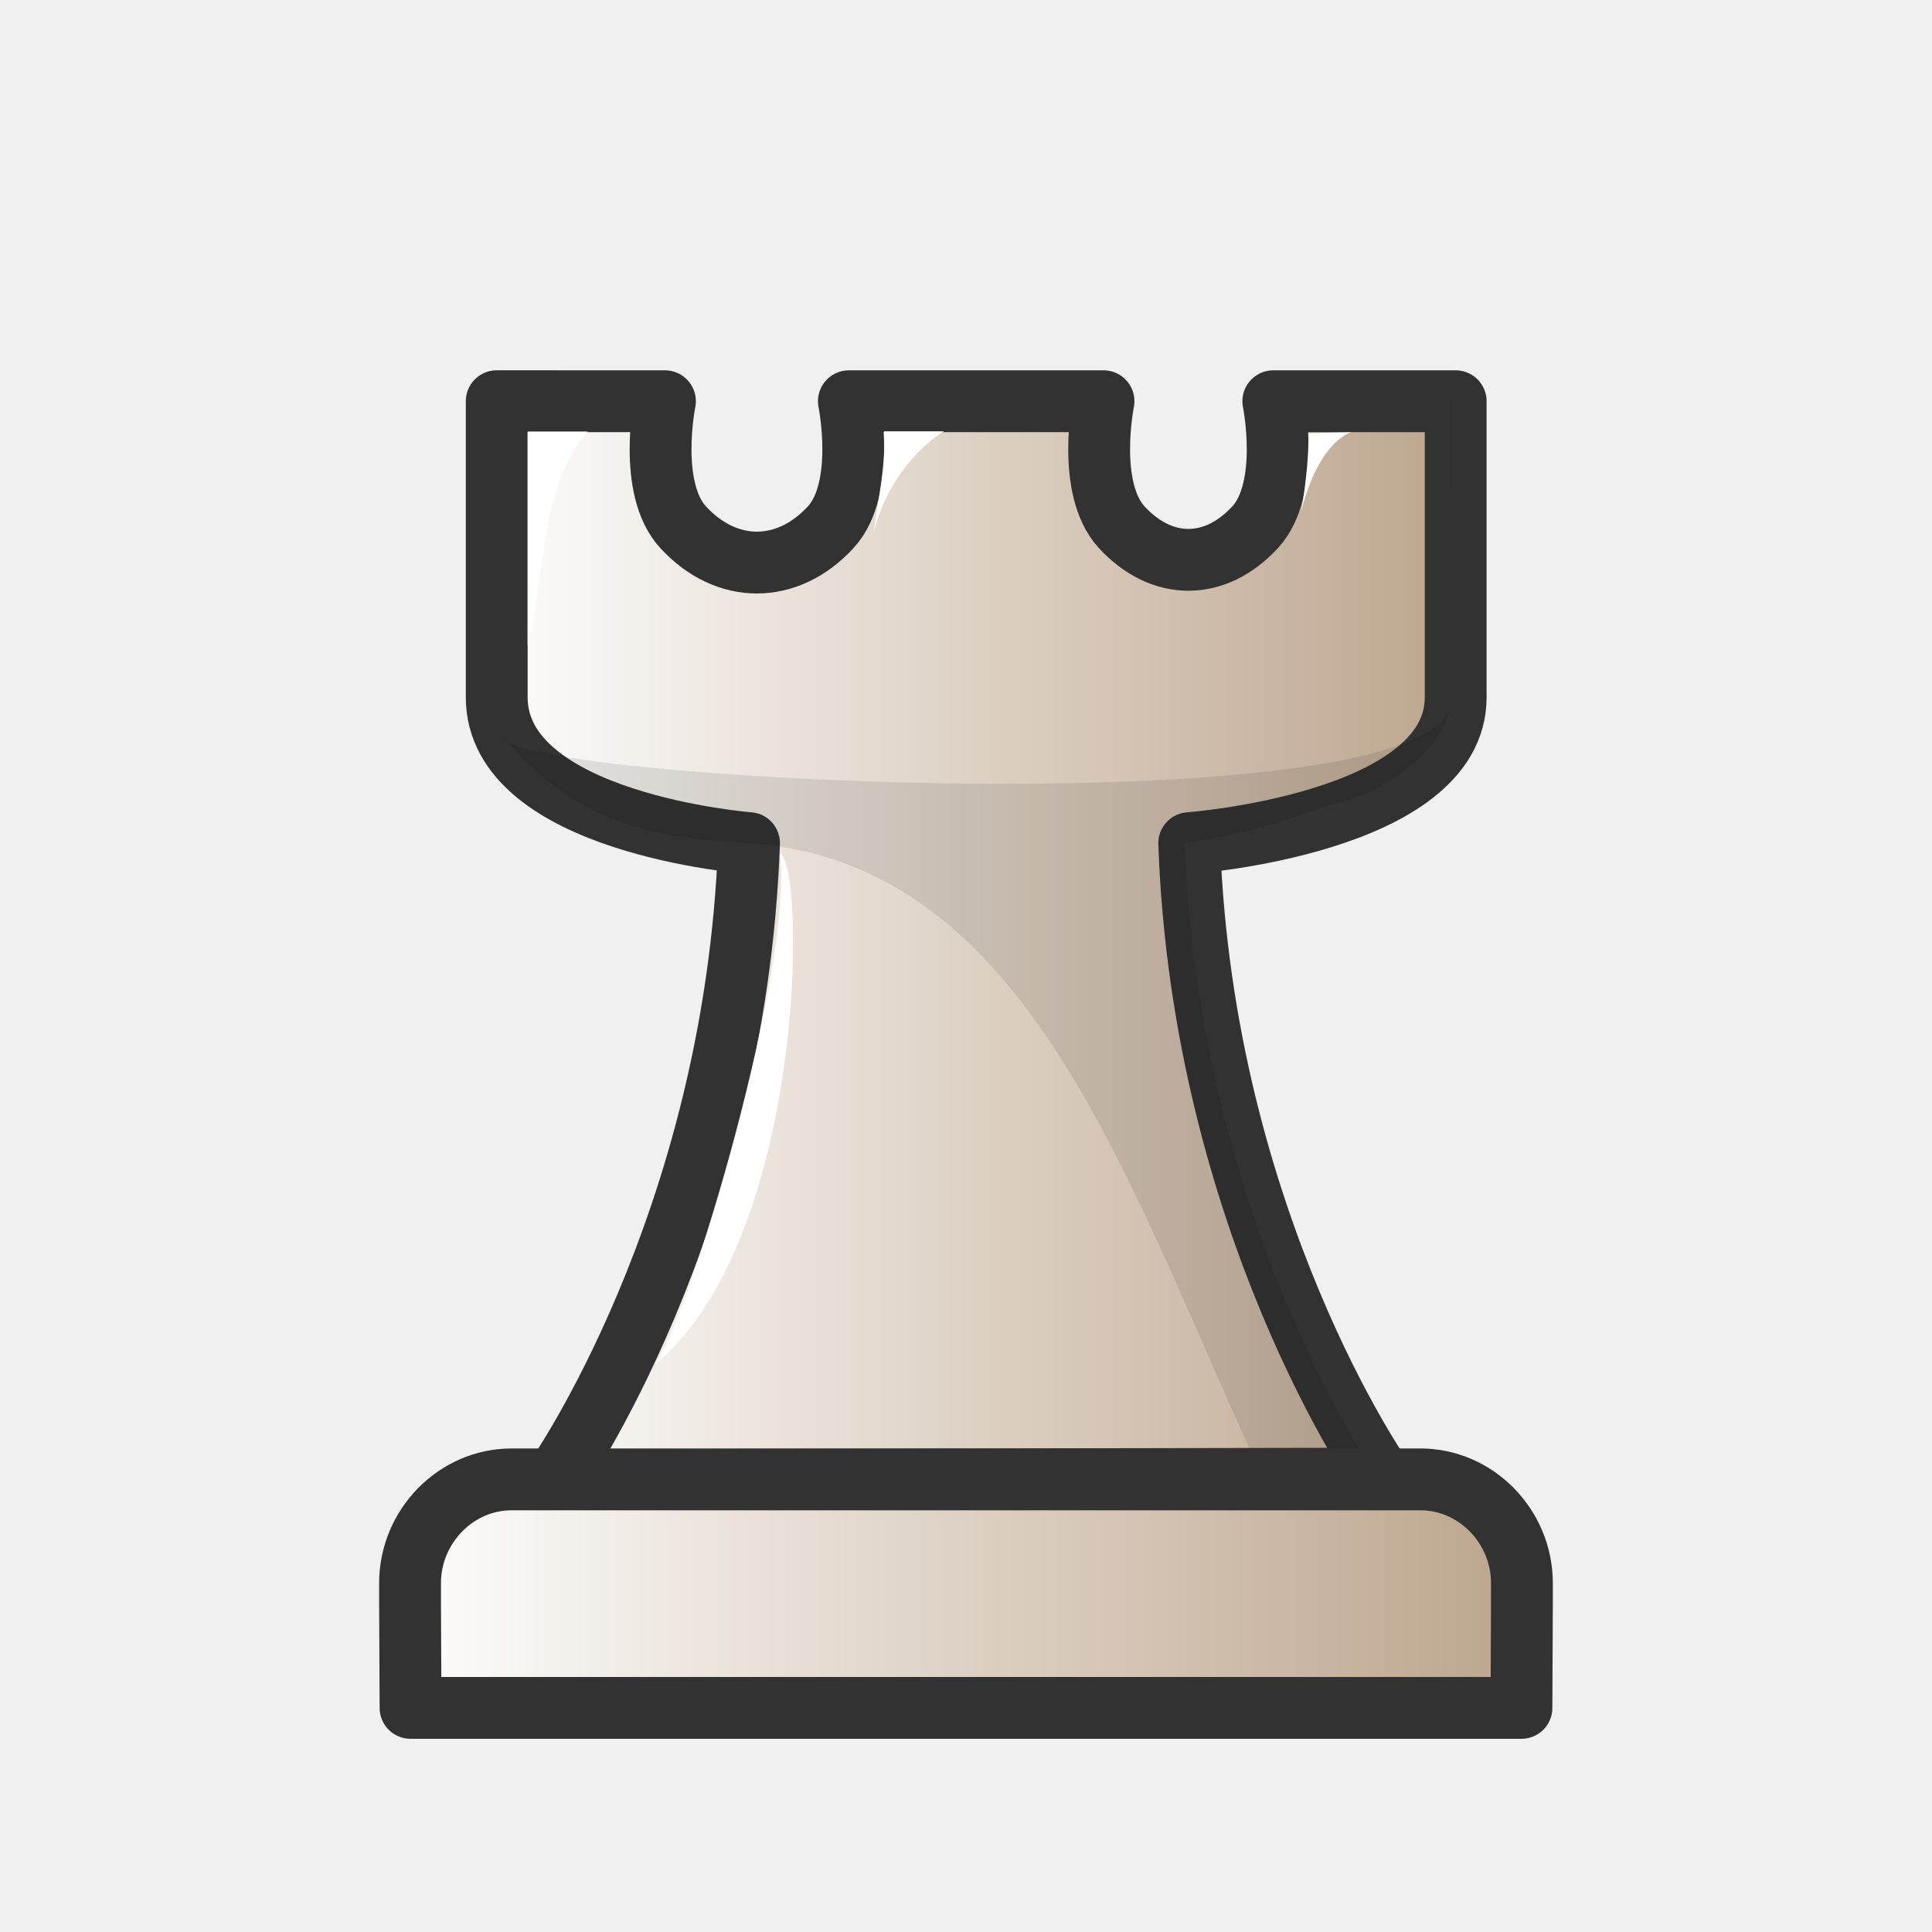
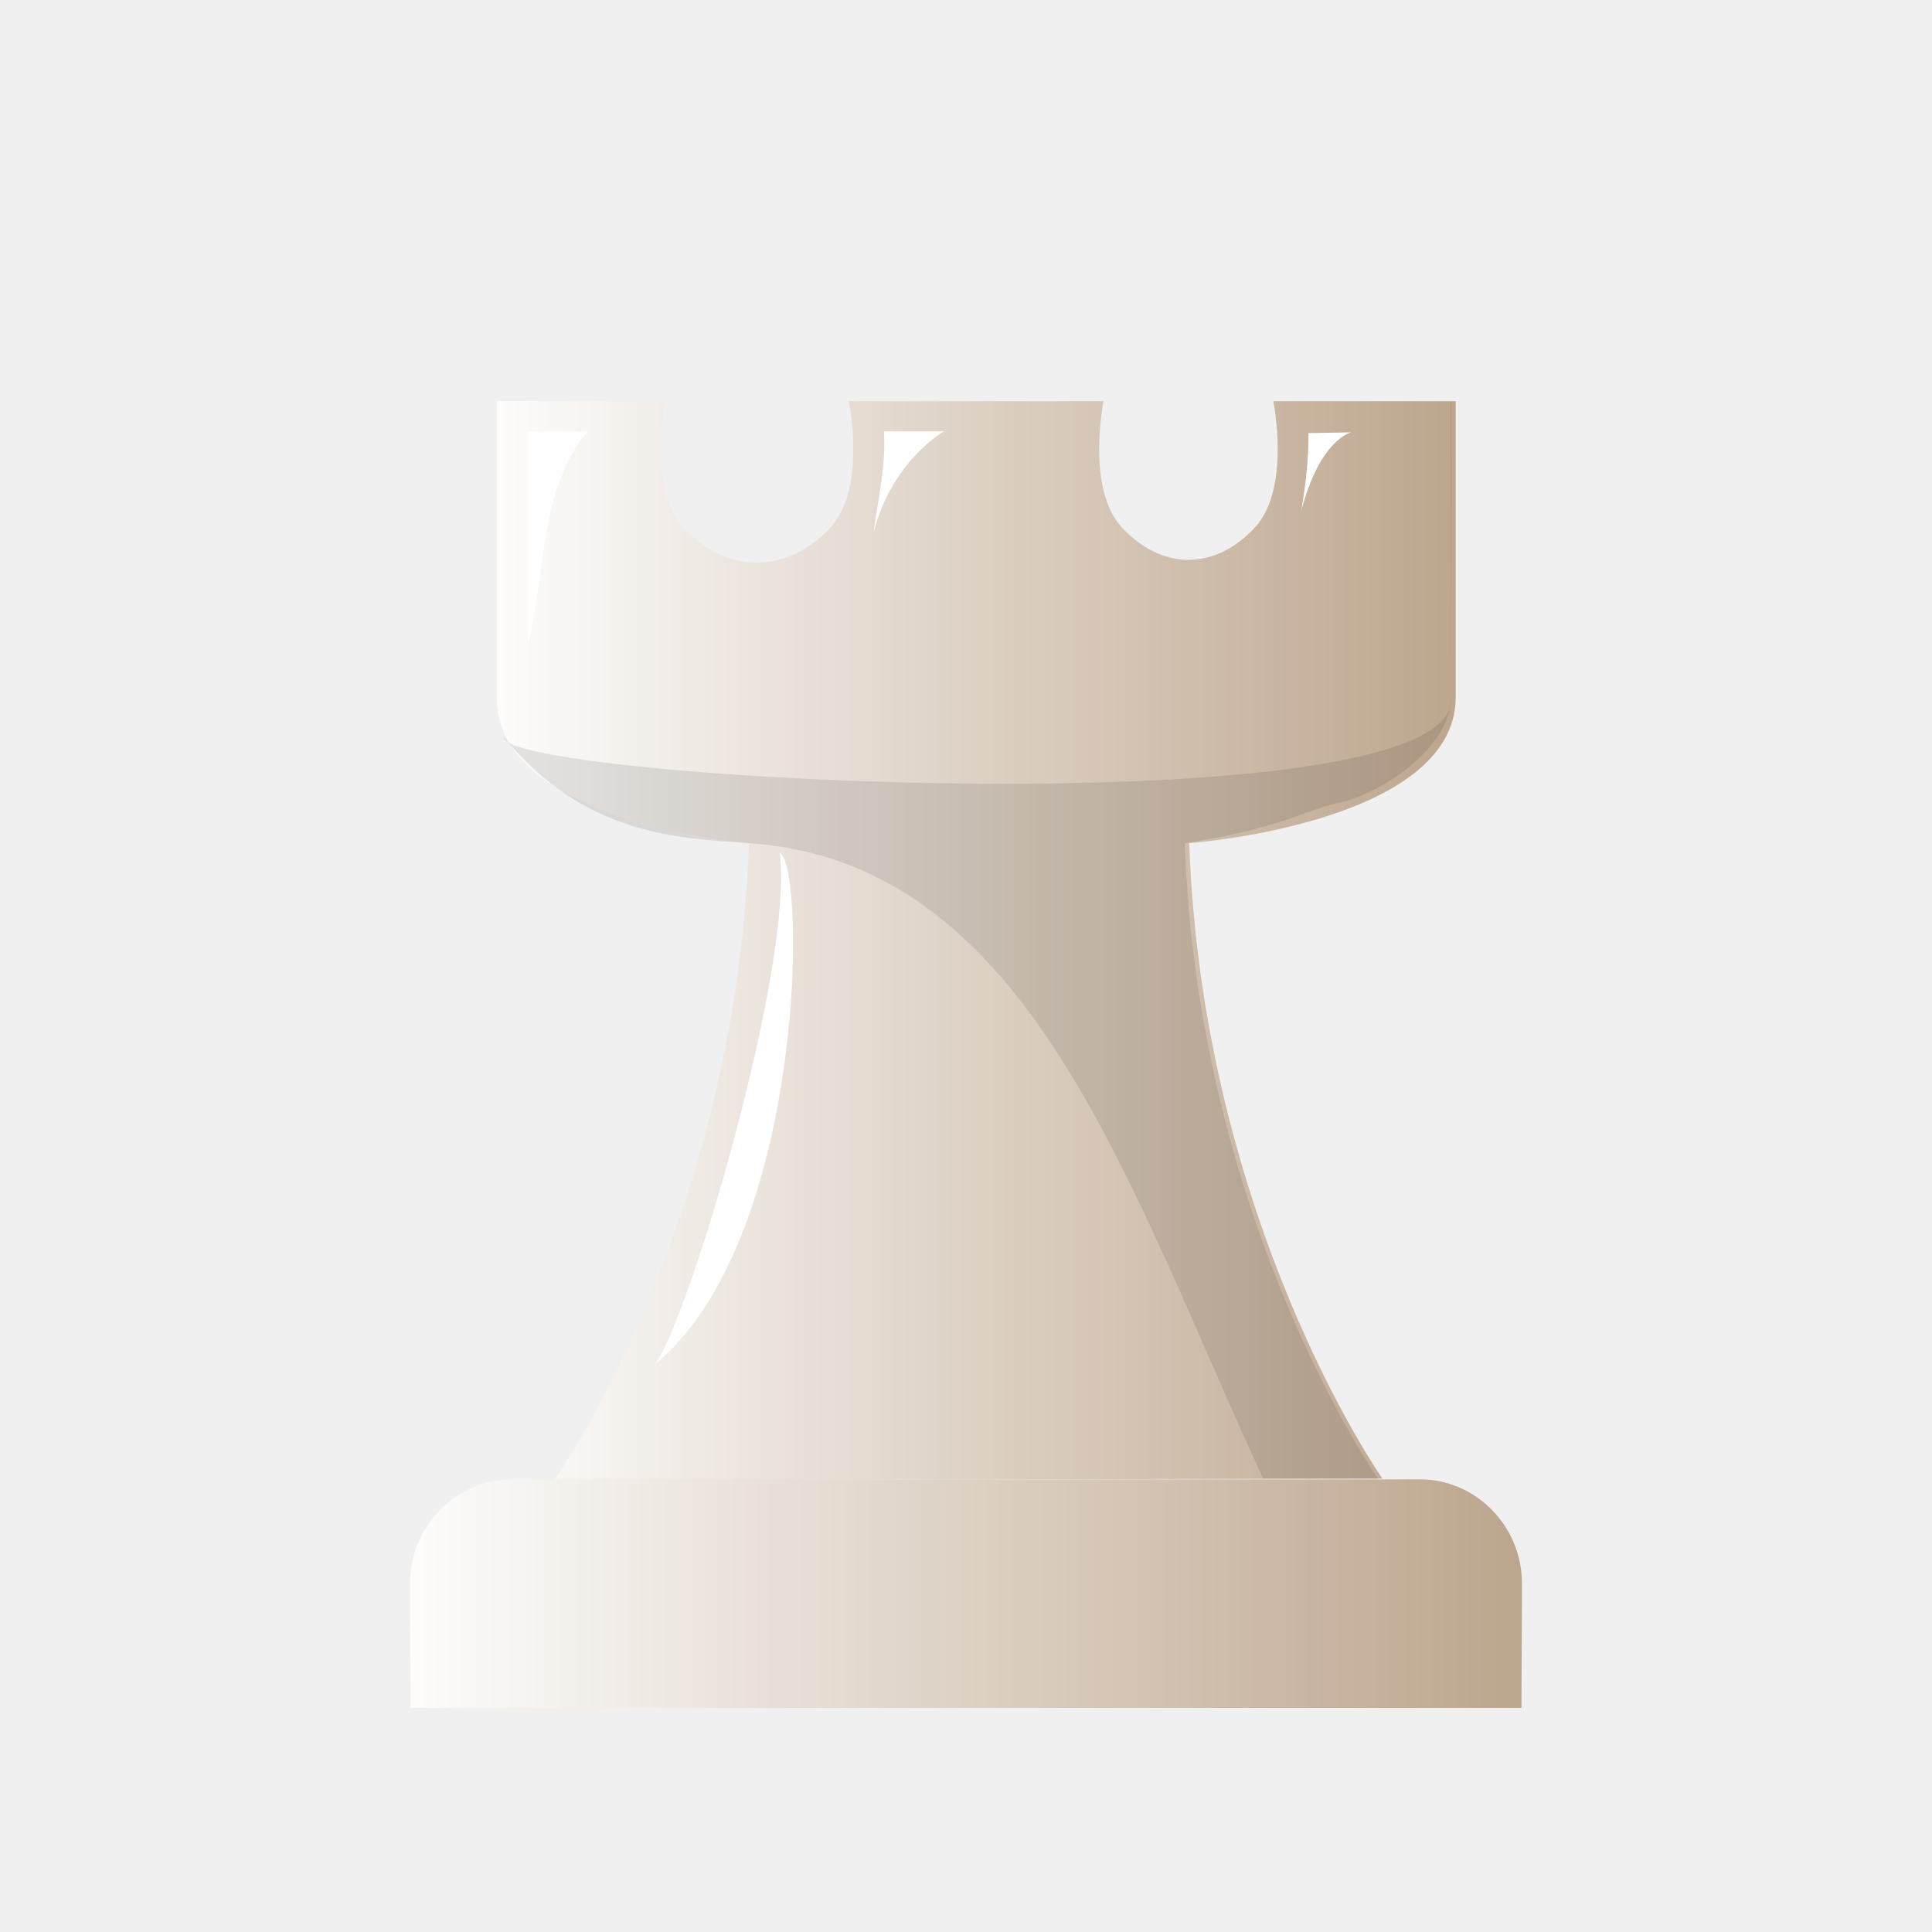
<svg xmlns="http://www.w3.org/2000/svg" xmlns:xlink="http://www.w3.org/1999/xlink" width="50mm" height="50mm" fill-rule="evenodd" clip-rule="evenodd" image-rendering="optimizeQuality" shape-rendering="geometricPrecision" text-rendering="geometricPrecision" viewBox="0 0 50 50">
  <defs>
    <linearGradient xlink:href="#a" id="b" x1="-570.82" x2="-544.4" y1="-468.61" y2="-468.61" gradientTransform="translate(582.87 492.95)" gradientUnits="userSpaceOnUse" />
    <linearGradient id="a">
      <stop offset="0" stop-color="#fff" />
      <stop offset="1" stop-color="#bba38a" />
    </linearGradient>
    <linearGradient xlink:href="#a" id="c" x1="-573.06" x2="-542.69" y1="-451.71" y2="-451.71" gradientTransform="translate(582.87 492.95)" gradientUnits="userSpaceOnUse" />
  </defs>
-   <path fill="url(#b)" stroke="#323232" stroke-linejoin="round" stroke-width="1.6" d="M12.855 10.383v7.663c0 3.268 6.53 3.774 6.53 3.774-.352 9.864-5.036 16.486-5.036 16.486l21.428-.039s-4.651-6.62-5-16.446c0 0 6.896-.507 6.896-3.774v-7.663h-4.72s.459 2.25-.47 3.26c-1.035 1.126-2.418 1.126-3.454 0-.928-1.01-.47-3.26-.47-3.26h-6.59s.459 2.25-.47 3.26c-1.122 1.22-2.699 1.22-3.82 0-.929-1.01-.47-3.26-.47-3.26z" />
+   <path fill="url(#b)" d="M12.855 10.383v7.663c0 3.268 6.53 3.774 6.53 3.774-.352 9.864-5.036 16.486-5.036 16.486l21.428-.039s-4.651-6.62-5-16.446c0 0 6.896-.507 6.896-3.774v-7.663h-4.72s.459 2.25-.47 3.26c-1.035 1.126-2.418 1.126-3.454 0-.928-1.01-.47-3.26-.47-3.26h-6.59s.459 2.25-.47 3.26c-1.122 1.22-2.699 1.22-3.82 0-.929-1.01-.47-3.26-.47-3.26z" />
  <path d="m37.543 10.462.014 7.585c.263 3.48-24.58 2.135-24.523 1.03 2.098 2.532 4.445 2.613 6.352 2.744 7.292.498 9.8 8.89 13.306 16.446h2.97s-4.65-6.62-5-16.446c2.547-.395 2.954-.812 4.037-1.058h.018l-.002-.004c1.023-.236 2.81-1.376 2.842-2.713v-7.663z" opacity=".1" />
-   <path fill="url(#c)" stroke="#323232" stroke-linecap="round" stroke-linejoin="round" stroke-width="1.6" d="M13.239 38.286c-1.437 0-2.627 1.216-2.627 2.685v.544l.013 2.685h28.75l.012-2.685v-.544c0-1.469-1.19-2.685-2.627-2.685H25z" />
+   <path fill="url(#c)" d="M13.239 38.286c-1.437 0-2.627 1.216-2.627 2.685v.544l.013 2.685h28.75l.012-2.685v-.544c0-1.469-1.19-2.685-2.627-2.685H25z" />
  <path fill="#fff" d="M13.656 11.168v5.54c.48-1.867.299-4.088 1.554-5.54zm9.221-.005c.055.896-.154 1.748-.269 2.616.48-1.866 1.823-2.616 1.823-2.616zm-5.93 24.149c.875-1.143 3.603-10.333 3.233-13.244.7.39.658 10.057-3.233 13.244m16.916-24.103c.005.598-.055 1.226-.187 2.02.48-1.867 1.295-2.04 1.295-2.04z" />
</svg>
